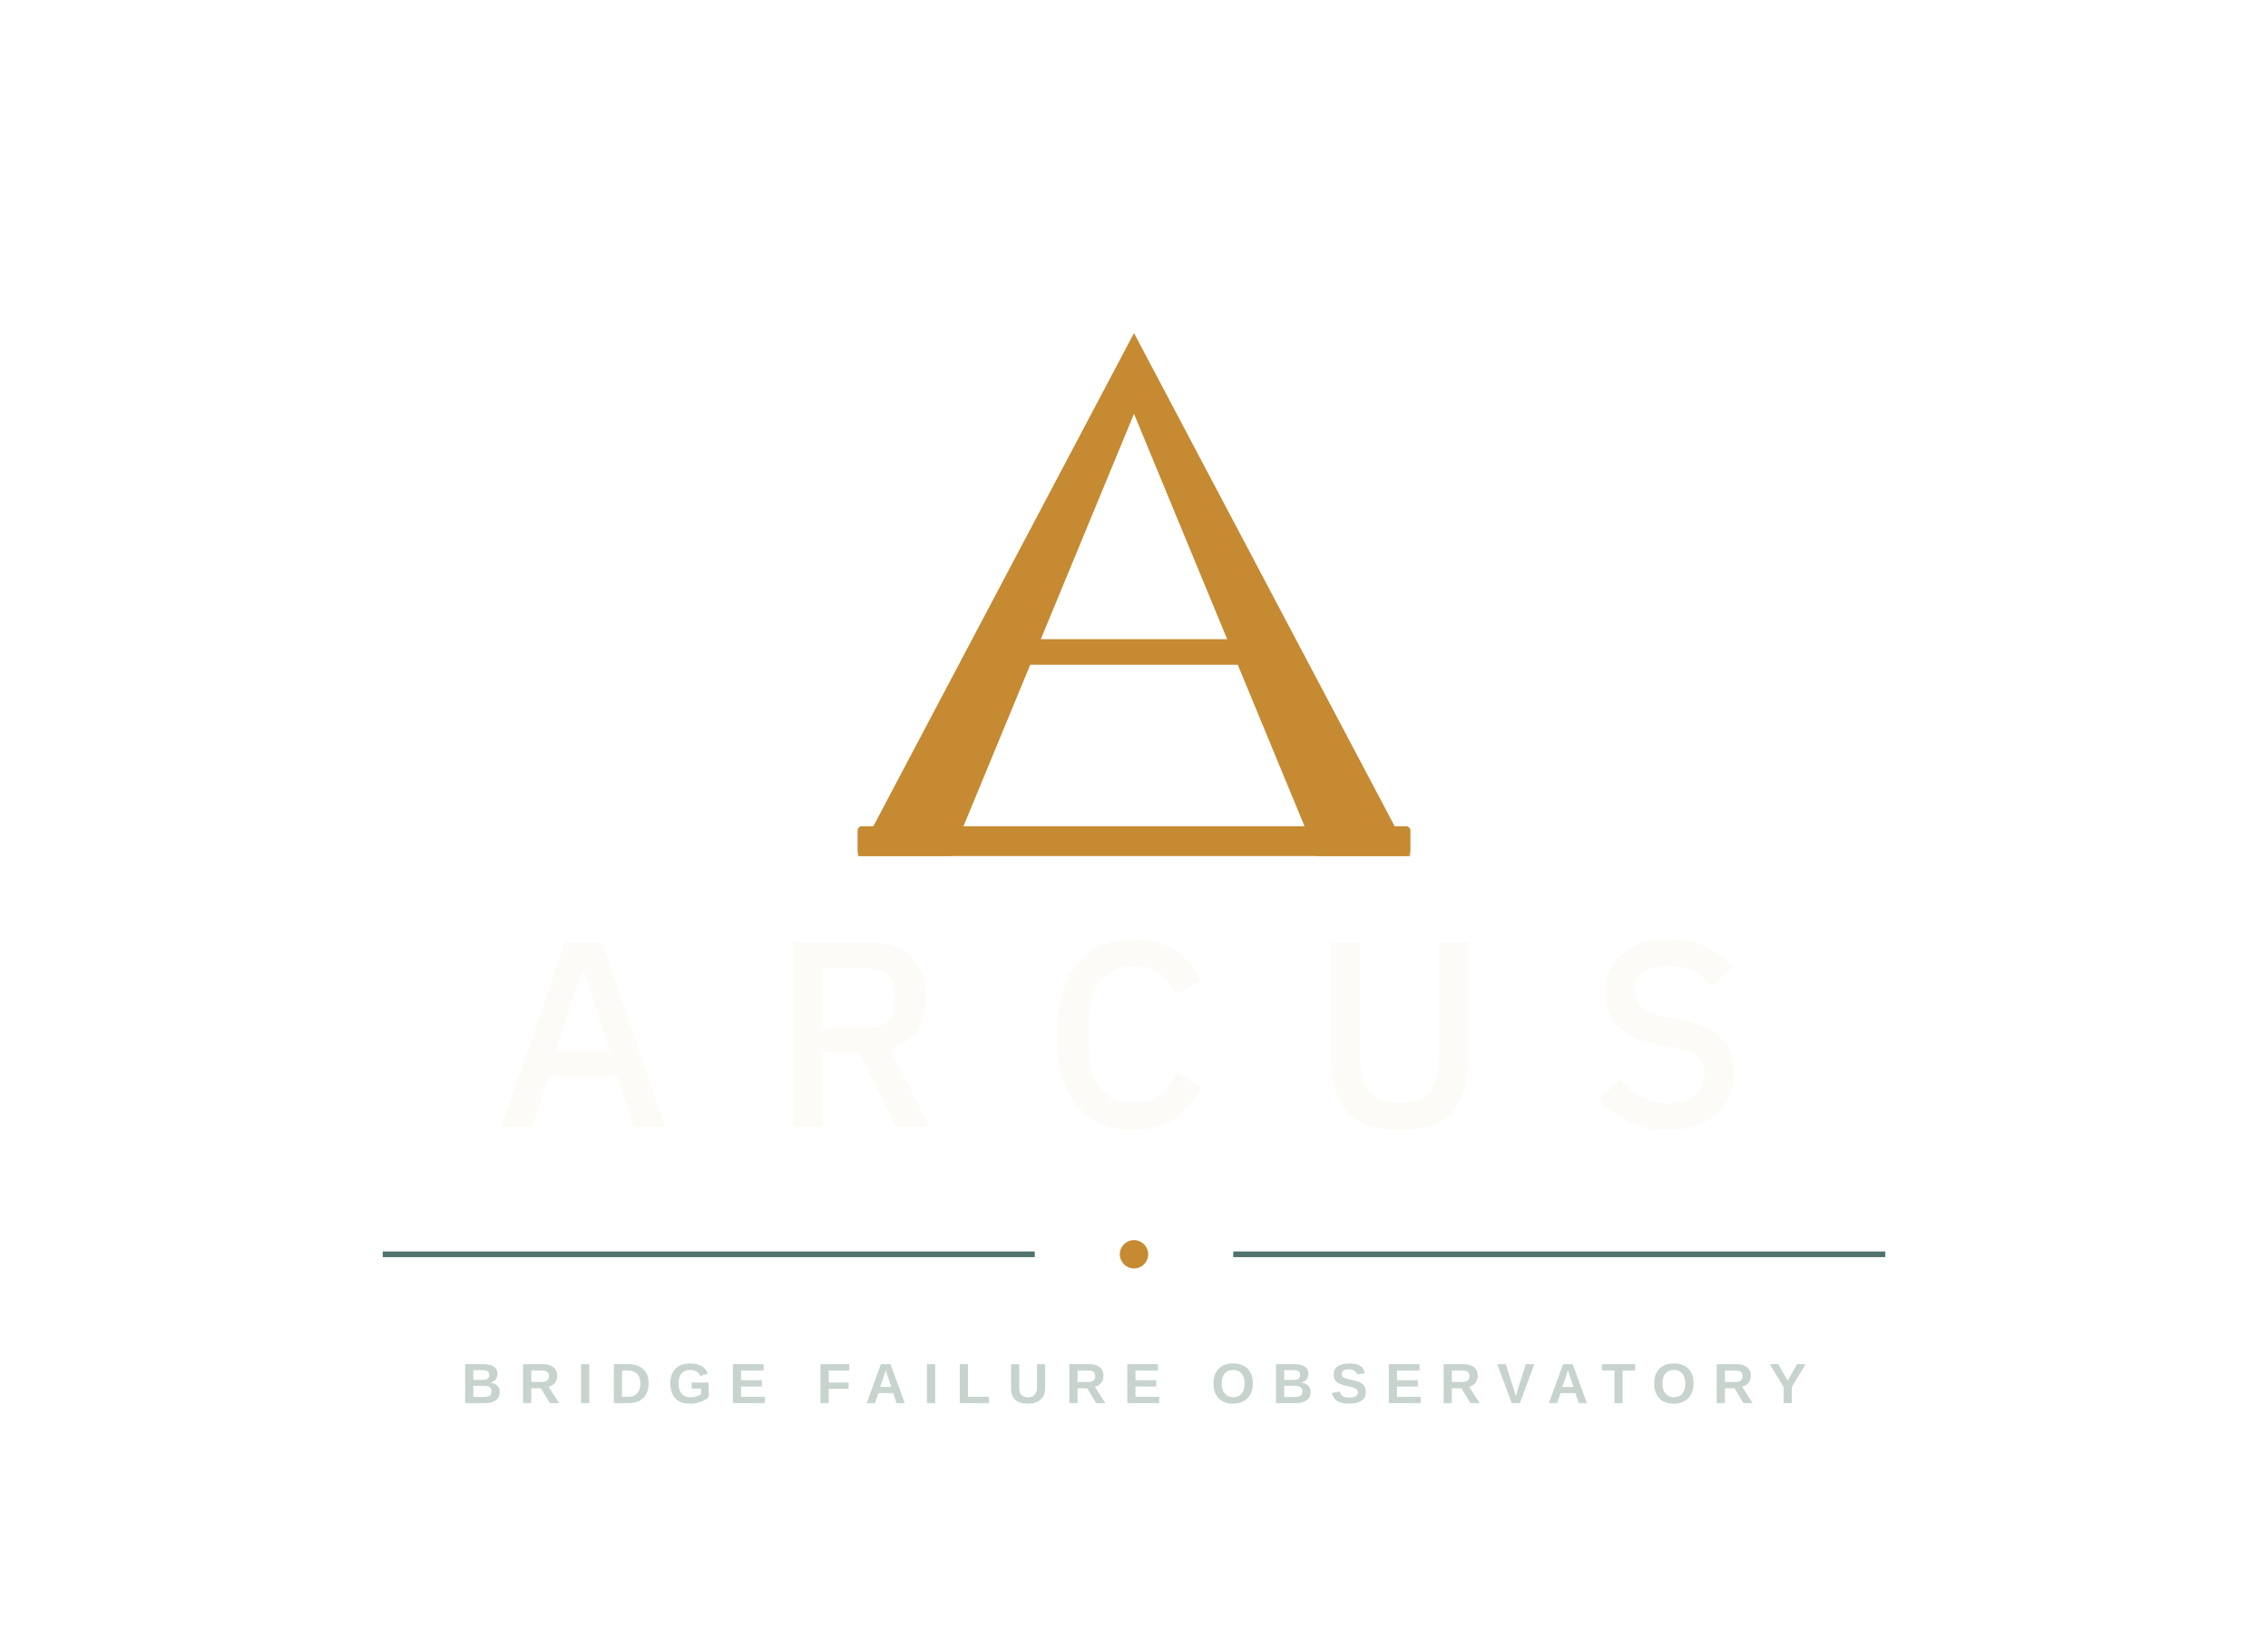
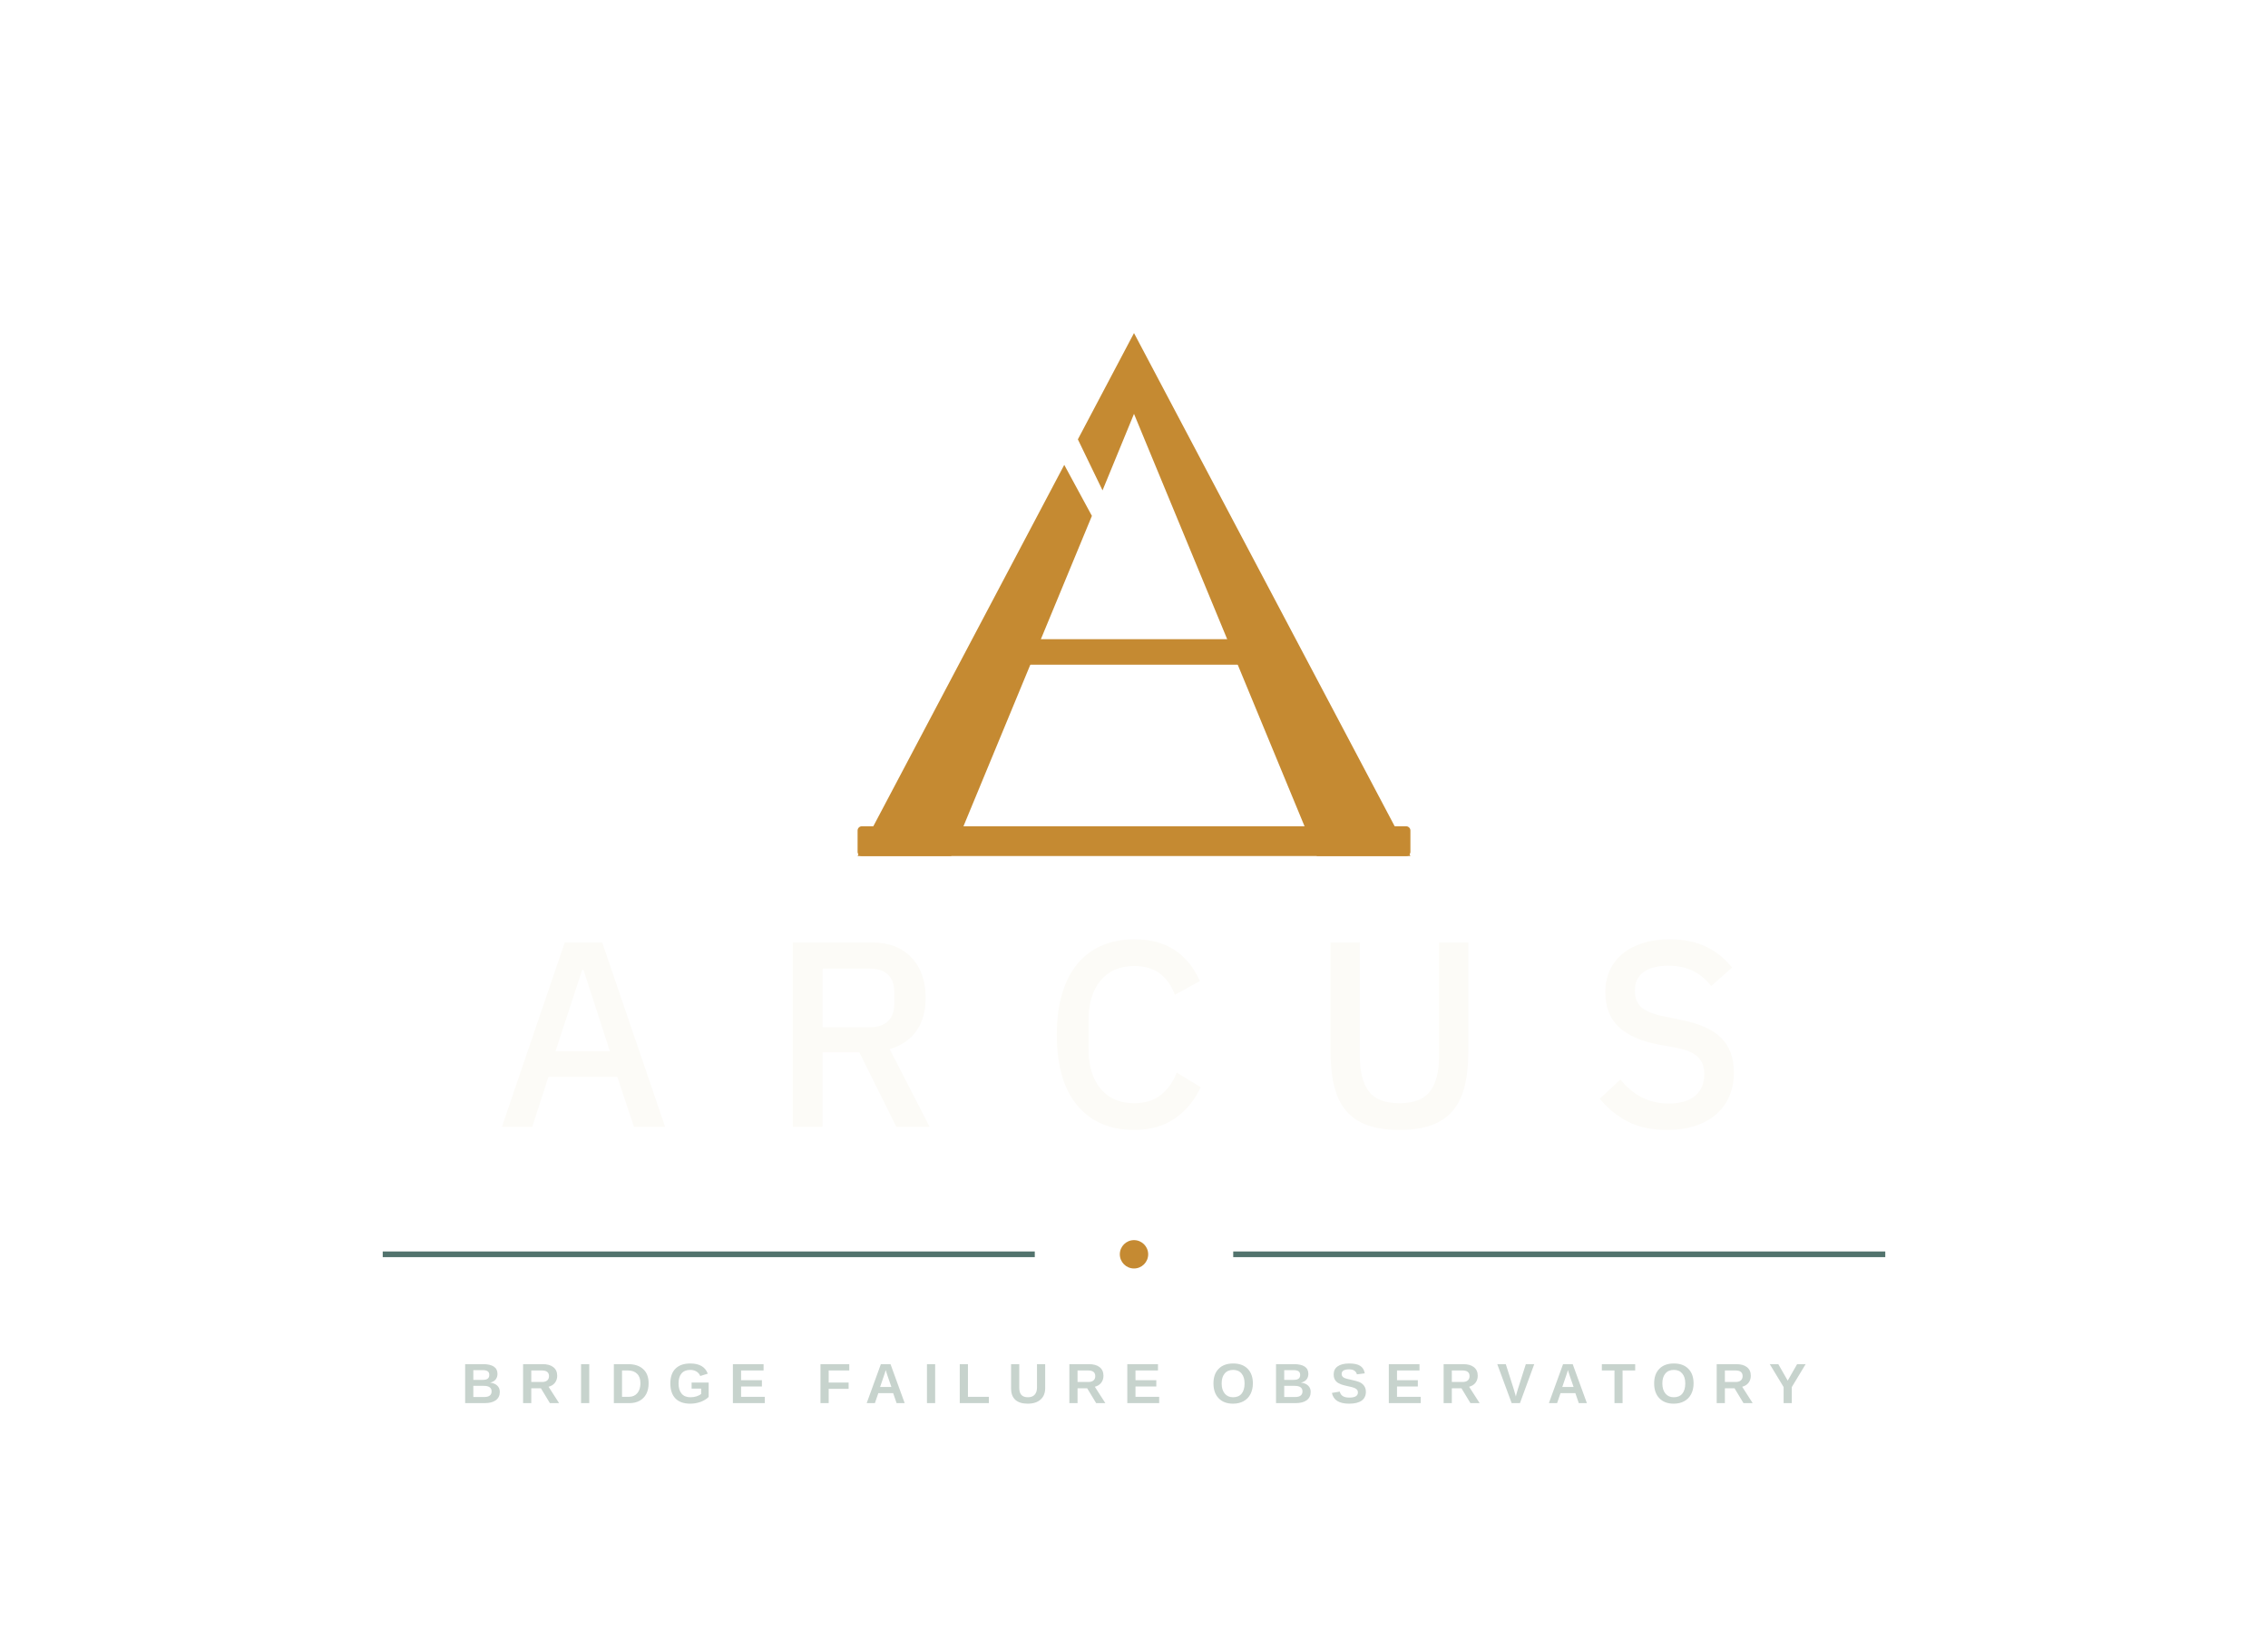
<svg xmlns="http://www.w3.org/2000/svg" viewBox="0 0 320 230" role="img" aria-labelledby="title description">
  <g transform="translate(160 80) scale(.6)" fill="#C58A32">
-     <path d="M-65 68 0-55v19L-43 68Z" />
+     <path d="M-65 68-16.4-24-9.9-12-43 68Z M-13.2-30 0-55v19L-7.4-18Z" />
    <path d="M0-55 65 68H43L0-36Z" />
    <rect x="-33" y="17" width="66" height="6" rx="1" />
    <rect x="-65" y="61" width="130" height="7" rx="1" />
  </g>
  <path d="M107.44 54 105.1 46.96H95.38L93.1 54H88.82L97.68 28H102.97L111.84 54ZM100.33 31.87H100.14L96.38 43.35H104.05Z M134.07 54H129.86V28H141.07Q144.58 28 146.59 30.11Q148.6 32.21 148.6 35.82Q148.6 38.62 147.31 40.46Q146.03 42.3 143.53 43.05L149.16 54H144.46L139.25 43.5H134.07ZM140.78 39.96Q142.38 39.96 143.27 39.12Q144.17 38.28 144.17 36.72V34.93Q144.17 33.36 143.27 32.52Q142.38 31.69 140.78 31.69H134.07V39.96Z M178.02 54.45Q172.92 54.45 170.01 51.01Q167.11 47.56 167.11 41Q167.11 37.72 167.86 35.22Q168.6 32.73 170.01 31.02Q171.43 29.3 173.46 28.43Q175.49 27.55 178.02 27.55Q181.41 27.55 183.7 29.04Q185.99 30.53 187.3 33.44L183.76 35.38Q183.09 33.51 181.69 32.41Q180.29 31.32 178.02 31.32Q175 31.32 173.29 33.36Q171.58 35.41 171.58 39.03V42.97Q171.58 46.59 173.29 48.64Q175 50.68 178.02 50.68Q180.37 50.68 181.84 49.47Q183.31 48.26 184.02 46.36L187.41 48.41Q186.1 51.24 183.75 52.84Q181.41 54.45 178.02 54.45Z M209.86 28V44.02Q209.86 47.33 211.13 49Q212.4 50.68 215.45 50.68Q218.5 50.68 219.77 49Q221.04 47.33 221.04 44.02V28H225.17V43.35Q225.17 46.21 224.65 48.3Q224.13 50.39 222.97 51.75Q221.82 53.11 219.97 53.78Q218.13 54.45 215.45 54.45Q212.77 54.45 210.93 53.78Q209.08 53.11 207.93 51.75Q206.77 50.39 206.25 48.3Q205.73 46.21 205.73 43.35V28Z M253.21 54.45Q249.94 54.45 247.65 53.26Q245.36 52.06 243.72 50.05L246.62 47.33Q248 49.01 249.66 49.86Q251.32 50.72 253.44 50.72Q255.93 50.72 257.2 49.61Q258.47 48.49 258.47 46.59Q258.47 45.06 257.58 44.17Q256.68 43.27 254.41 42.83L252.1 42.42Q248.3 41.71 246.4 39.92Q244.5 38.13 244.5 35Q244.5 33.29 245.15 31.89Q245.8 30.5 246.98 29.55Q248.15 28.6 249.82 28.08Q251.5 27.55 253.59 27.55Q256.53 27.55 258.69 28.58Q260.85 29.6 262.38 31.54L259.44 34.15Q258.43 32.84 256.98 32.06Q255.52 31.28 253.36 31.28Q251.13 31.28 249.9 32.17Q248.67 33.07 248.67 34.78Q248.67 36.42 249.68 37.22Q250.68 38.02 252.81 38.43L255.11 38.91Q259.03 39.66 260.83 41.44Q262.64 43.23 262.64 46.36Q262.64 48.19 262 49.68Q261.37 51.17 260.16 52.23Q258.95 53.29 257.2 53.87Q255.45 54.45 253.21 54.45Z" transform="translate(-18 105)" fill="#FCFBF7" />
  <path d="M54 177h92m28 0h92" stroke="#52736D" stroke-width=".8" />
  <circle cx="160" cy="177" r="2" fill="#C58A32" />
  <text x="160" y="198" text-anchor="middle" fill="#C7D3CD" font-family="'Segoe UI',Arial,sans-serif" font-size="8" font-weight="600" letter-spacing="2.4">BRIDGE FAILURE OBSERVATORY</text>
</svg>
